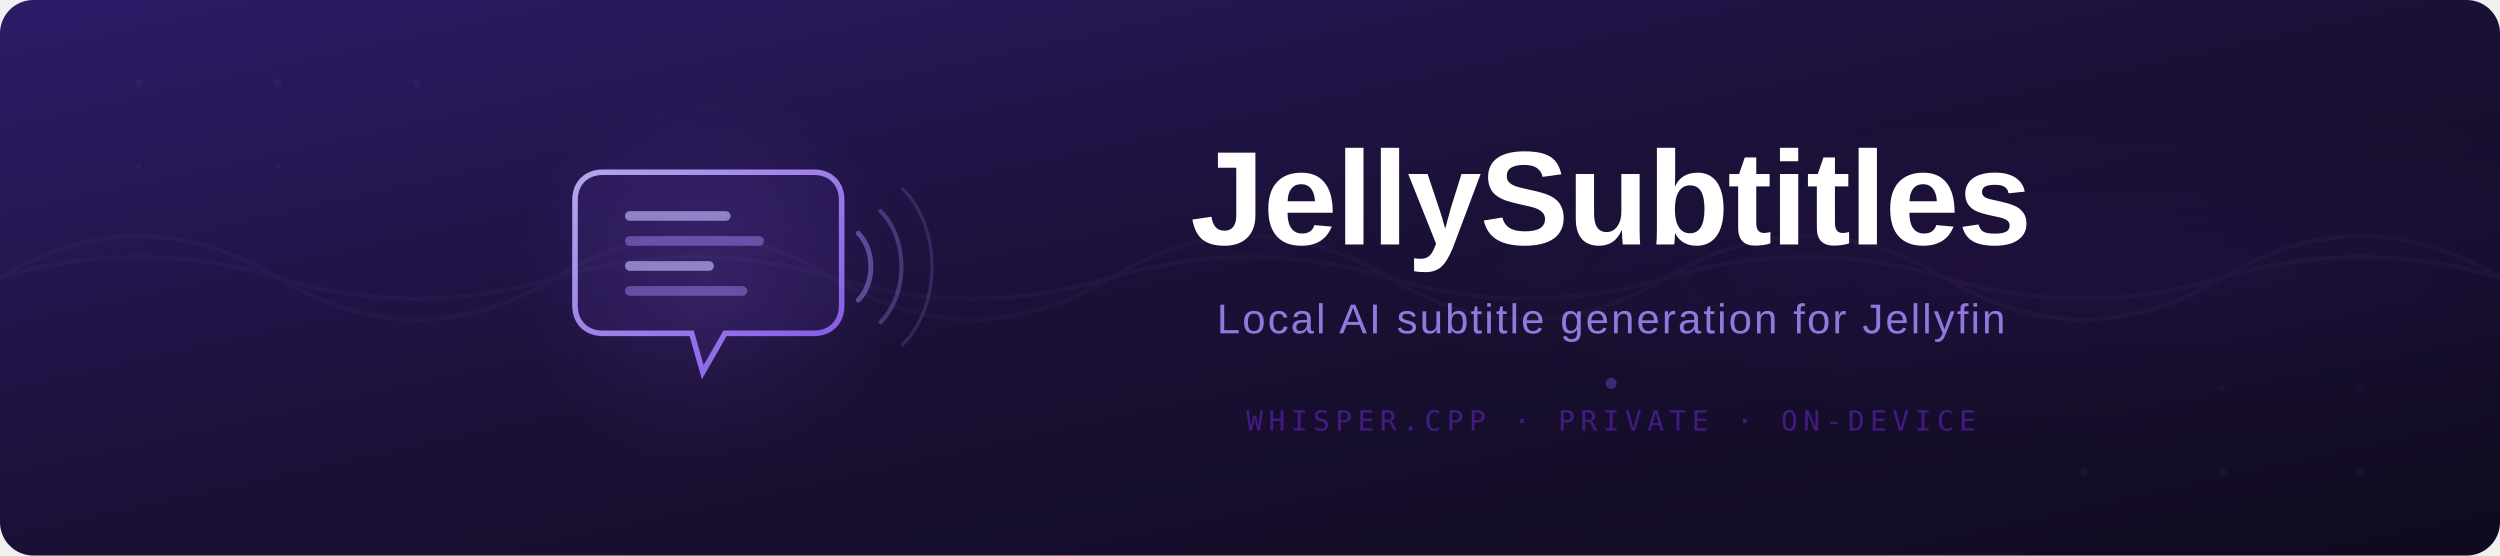
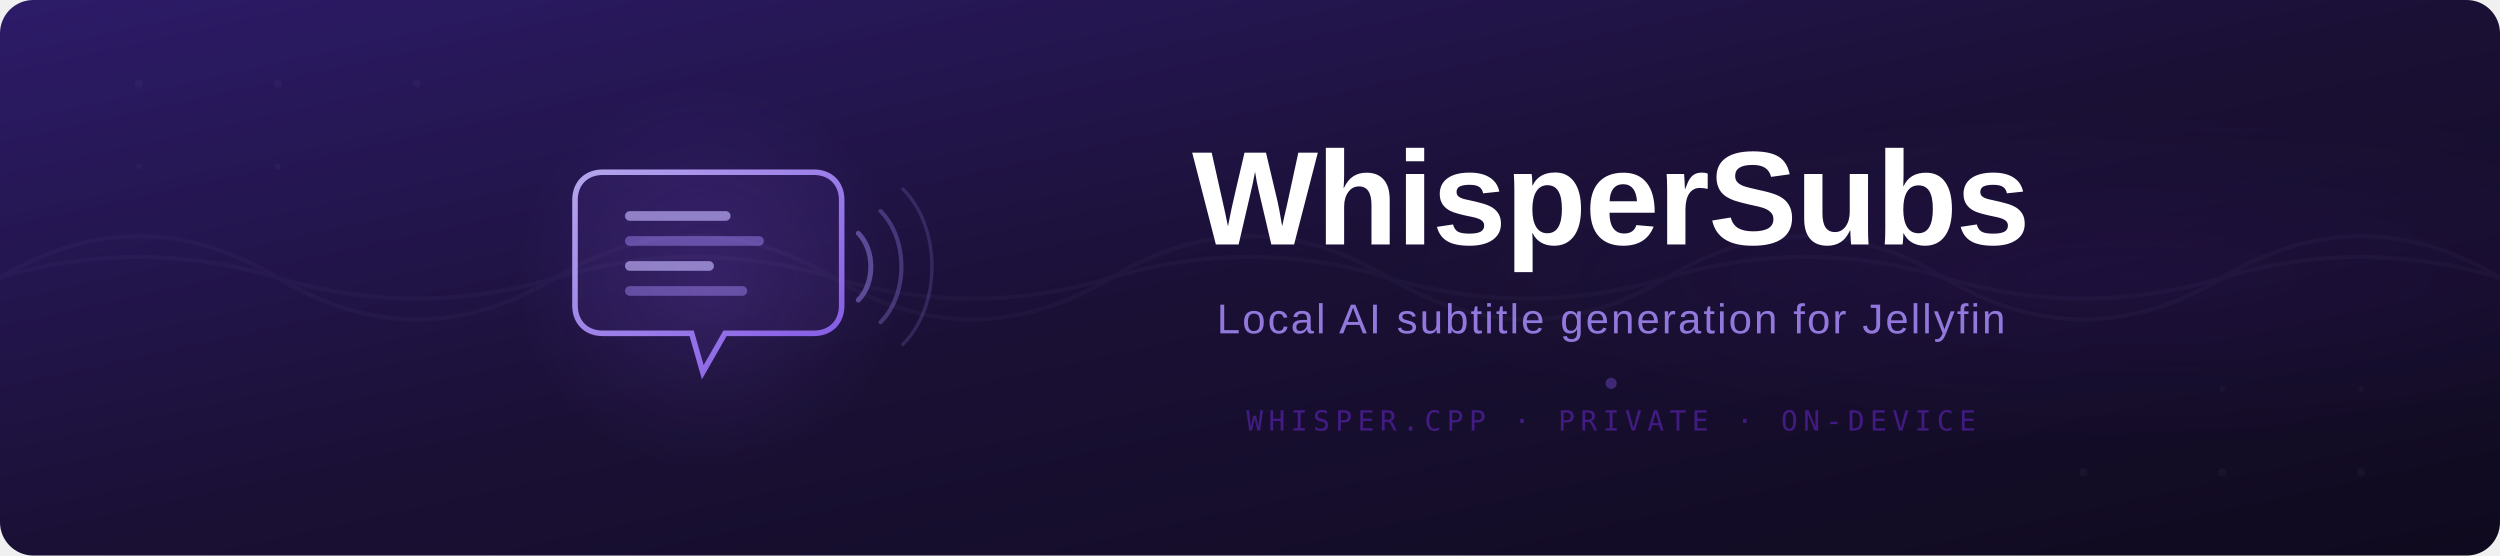
<svg xmlns="http://www.w3.org/2000/svg" viewBox="0 0 900 200" width="900" height="200">
  <defs>
    <linearGradient id="bg" x1="0%" y1="0%" x2="100%" y2="100%">
      <stop offset="0%" stop-color="#2D1B69" />
      <stop offset="50%" stop-color="#1A1035" />
      <stop offset="100%" stop-color="#0F0A1E" />
    </linearGradient>
    <linearGradient id="accent" x1="0%" y1="0%" x2="100%" y2="100%">
      <stop offset="0%" stop-color="#C4B5FD" />
      <stop offset="100%" stop-color="#8B5CF6" />
    </linearGradient>
    <radialGradient id="iconGlow" cx="50%" cy="50%" r="50%">
      <stop offset="0%" stop-color="#8B5CF6" stop-opacity="0.15" />
      <stop offset="100%" stop-color="#8B5CF6" stop-opacity="0" />
    </radialGradient>
    <radialGradient id="rightGlow" cx="85%" cy="50%" r="30%">
      <stop offset="0%" stop-color="#6D28D9" stop-opacity="0.08" />
      <stop offset="100%" stop-color="#6D28D9" stop-opacity="0" />
    </radialGradient>
  </defs>
  <rect width="900" height="200" rx="12" fill="url(#bg)" />
  <rect width="900" height="200" rx="12" fill="url(#rightGlow)" />
  <g opacity="0.035" stroke="#C4B5FD" stroke-width="1.5" fill="none">
    <path d="M0,100 Q50,85 100,100 T200,100 T300,100 T400,100 T500,100 T600,100 T700,100 T800,100 T900,100" />
    <path d="M0,100 Q50,70 100,100 T200,100 T300,100 T400,100 T500,100 T600,100 T700,100 T800,100 T900,100" />
  </g>
  <g opacity="0.04" fill="#C4B5FD">
    <circle cx="50" cy="30" r="1.5" />
    <circle cx="100" cy="30" r="1.5" />
    <circle cx="150" cy="30" r="1.5" />
    <circle cx="750" cy="170" r="1.5" />
    <circle cx="800" cy="170" r="1.5" />
    <circle cx="850" cy="170" r="1.5" />
    <circle cx="50" cy="60" r="1" />
    <circle cx="100" cy="60" r="1" />
    <circle cx="850" cy="140" r="1" />
    <circle cx="800" cy="140" r="1" />
  </g>
  <circle cx="255" cy="100" r="70" fill="url(#iconGlow)" />
  <g transform="translate(255, 96)">
    <path d="M-38,-34 L38,-34 C44,-34 48,-30 48,-24 L48,14 C48,20 44,24 38,24 L6,24 L-2,38 L-6,24 L-38,24 C-44,24 -48,20 -48,14 L-48,-24 C-48,-30 -44,-34 -38,-34 Z" fill="rgba(139,92,246,0.08)" stroke="url(#accent)" stroke-width="2" opacity="0.9" />
    <rect x="-30" y="-20" width="38" height="3.5" rx="1.75" fill="#C4B5FD" opacity="0.65" />
    <rect x="-30" y="-11" width="50" height="3.5" rx="1.75" fill="#A78BFA" opacity="0.45" />
    <rect x="-30" y="-2" width="32" height="3.5" rx="1.75" fill="#C4B5FD" opacity="0.65" />
    <rect x="-30" y="7" width="44" height="3.5" rx="1.75" fill="#A78BFA" opacity="0.45" />
    <path d="M54,-12 C60,-6 60,6 54,12" fill="none" stroke="#A78BFA" stroke-width="1.8" stroke-linecap="round" opacity="0.45" />
    <path d="M62,-20 C72,-10 72,10 62,20" fill="none" stroke="#A78BFA" stroke-width="1.5" stroke-linecap="round" opacity="0.3" />
    <path d="M70,-28 C84,-14 84,14 70,28" fill="none" stroke="#A78BFA" stroke-width="1.2" stroke-linecap="round" opacity="0.18" />
  </g>
  <text x="580" y="88" font-family="'Segoe UI', 'Helvetica Neue', Arial, sans-serif" font-size="48" font-weight="700" fill="#FFFFFF" text-anchor="middle" letter-spacing="-0.5">
-     JellySubtitles
+     WhisperSubs
  </text>
  <text x="580" y="120" font-family="'Segoe UI', 'Helvetica Neue', Arial, sans-serif" font-size="15" fill="#A78BFA" text-anchor="middle" letter-spacing="0.8" opacity="0.85">
    Local AI subtitle generation for Jellyfin
  </text>
  <circle cx="580" cy="138" r="2" fill="#8B5CF6" opacity="0.35" />
  <text x="580" y="155" font-family="'SF Mono', 'Fira Code', 'Consolas', monospace" font-size="10" fill="#6D28D9" text-anchor="middle" letter-spacing="2" opacity="0.5">
    WHISPER.CPP  ·  PRIVATE  ·  ON-DEVICE
  </text>
</svg>
